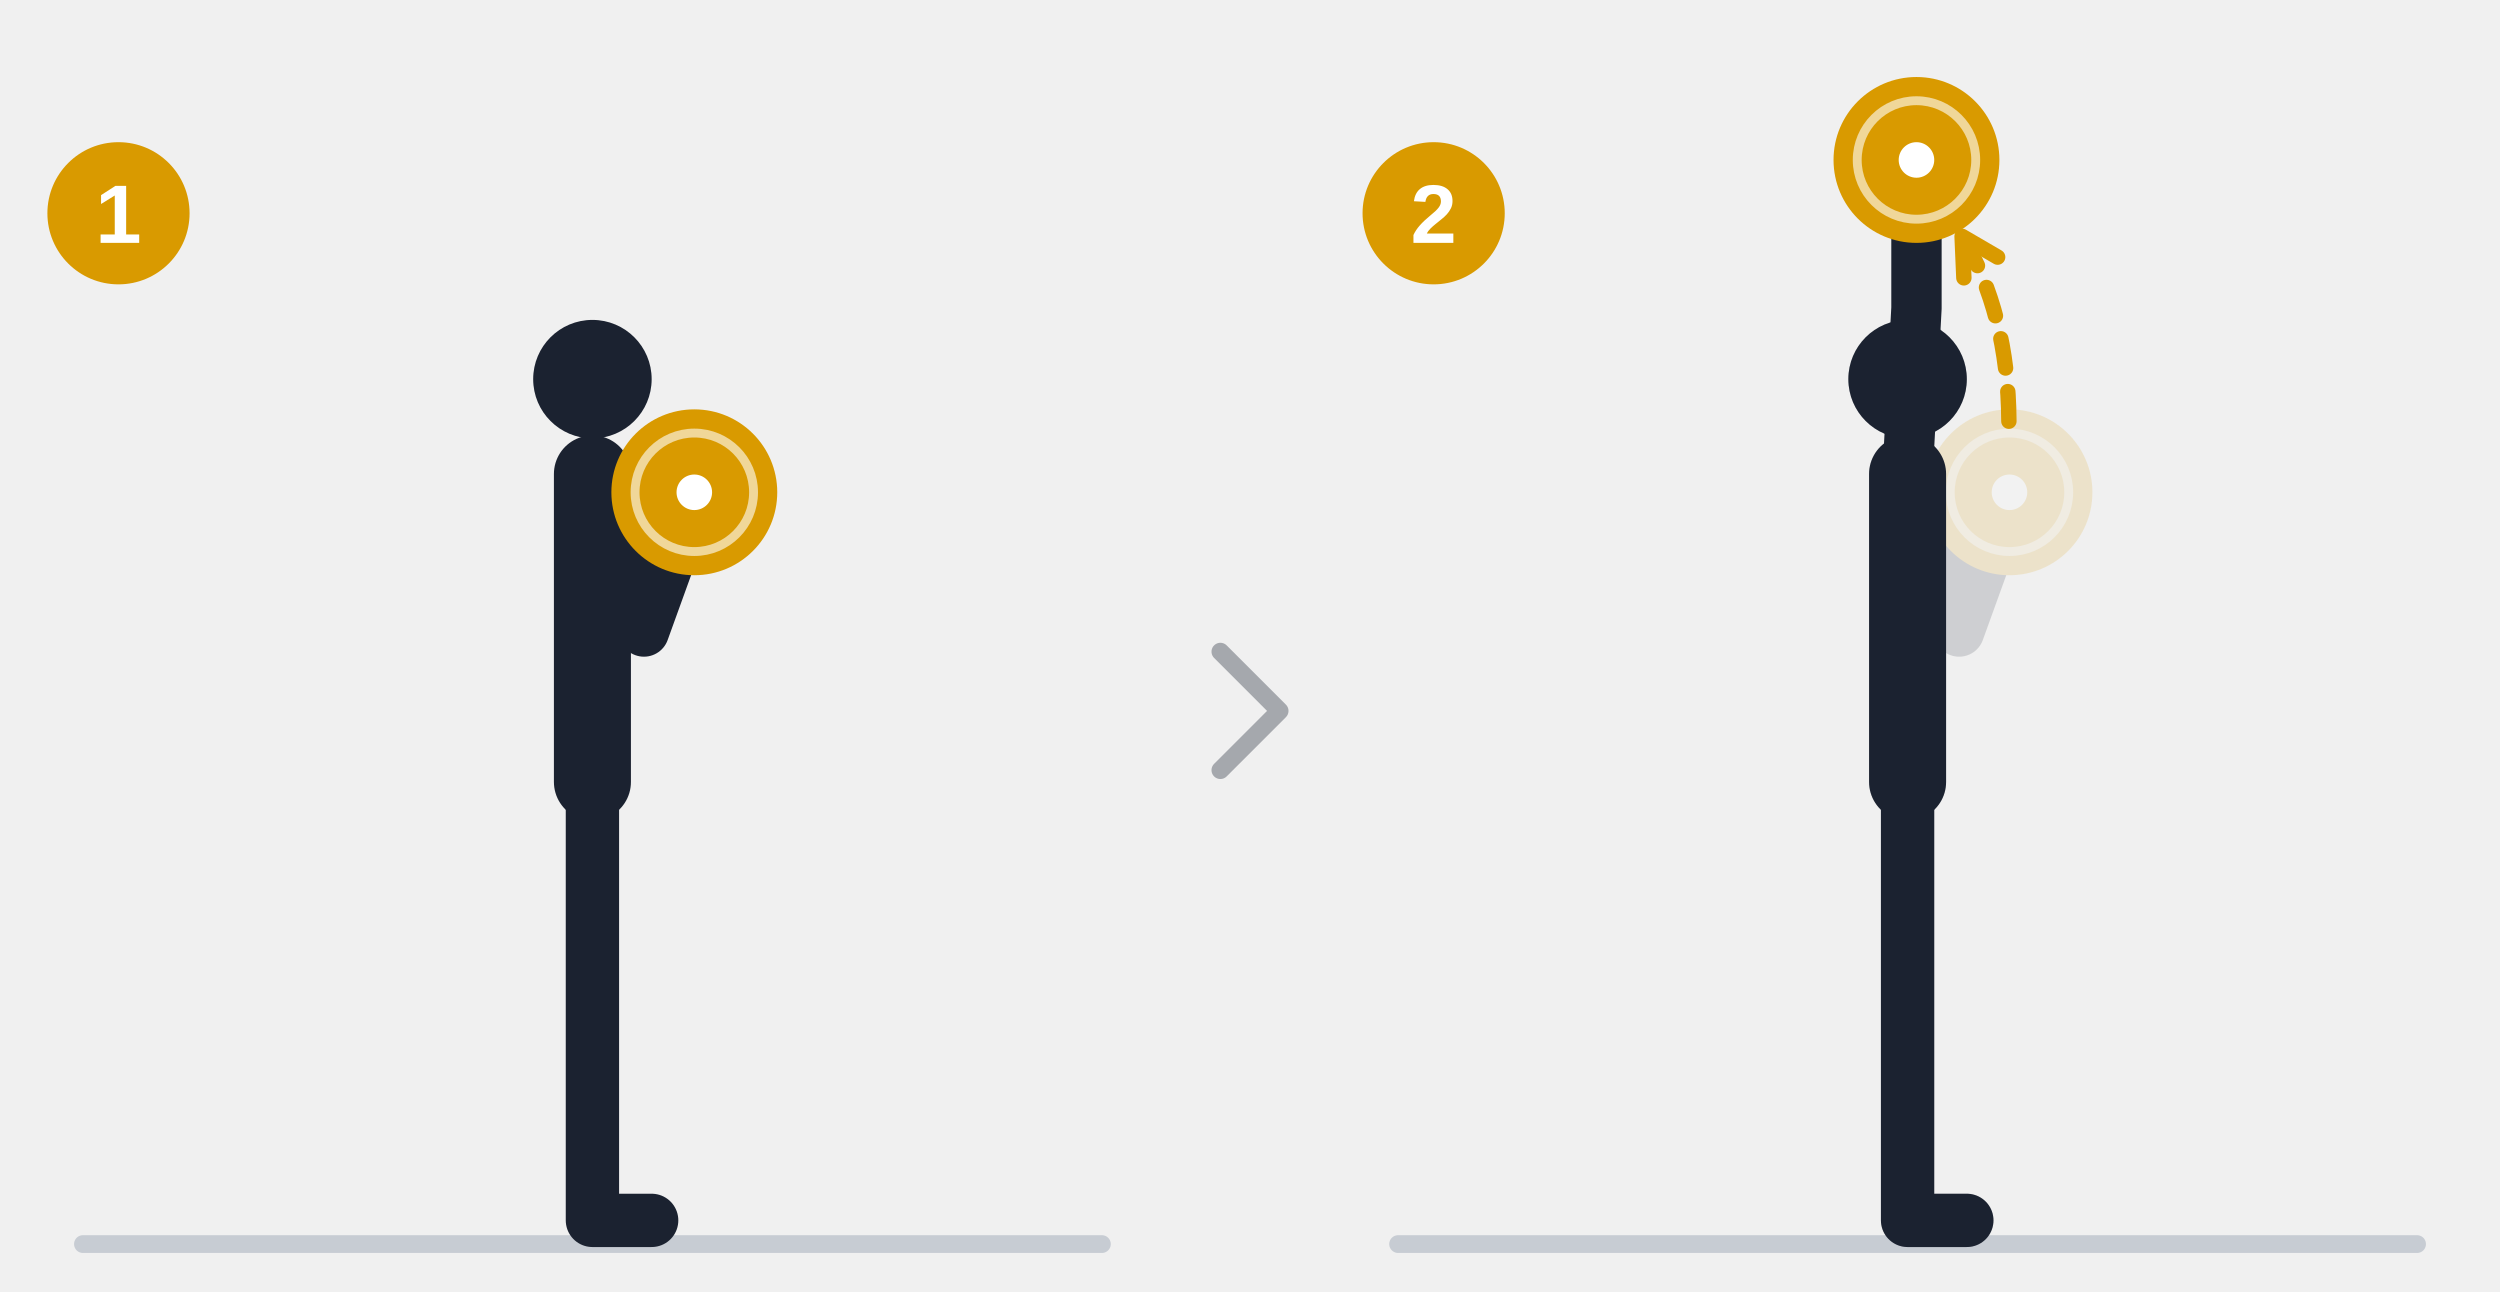
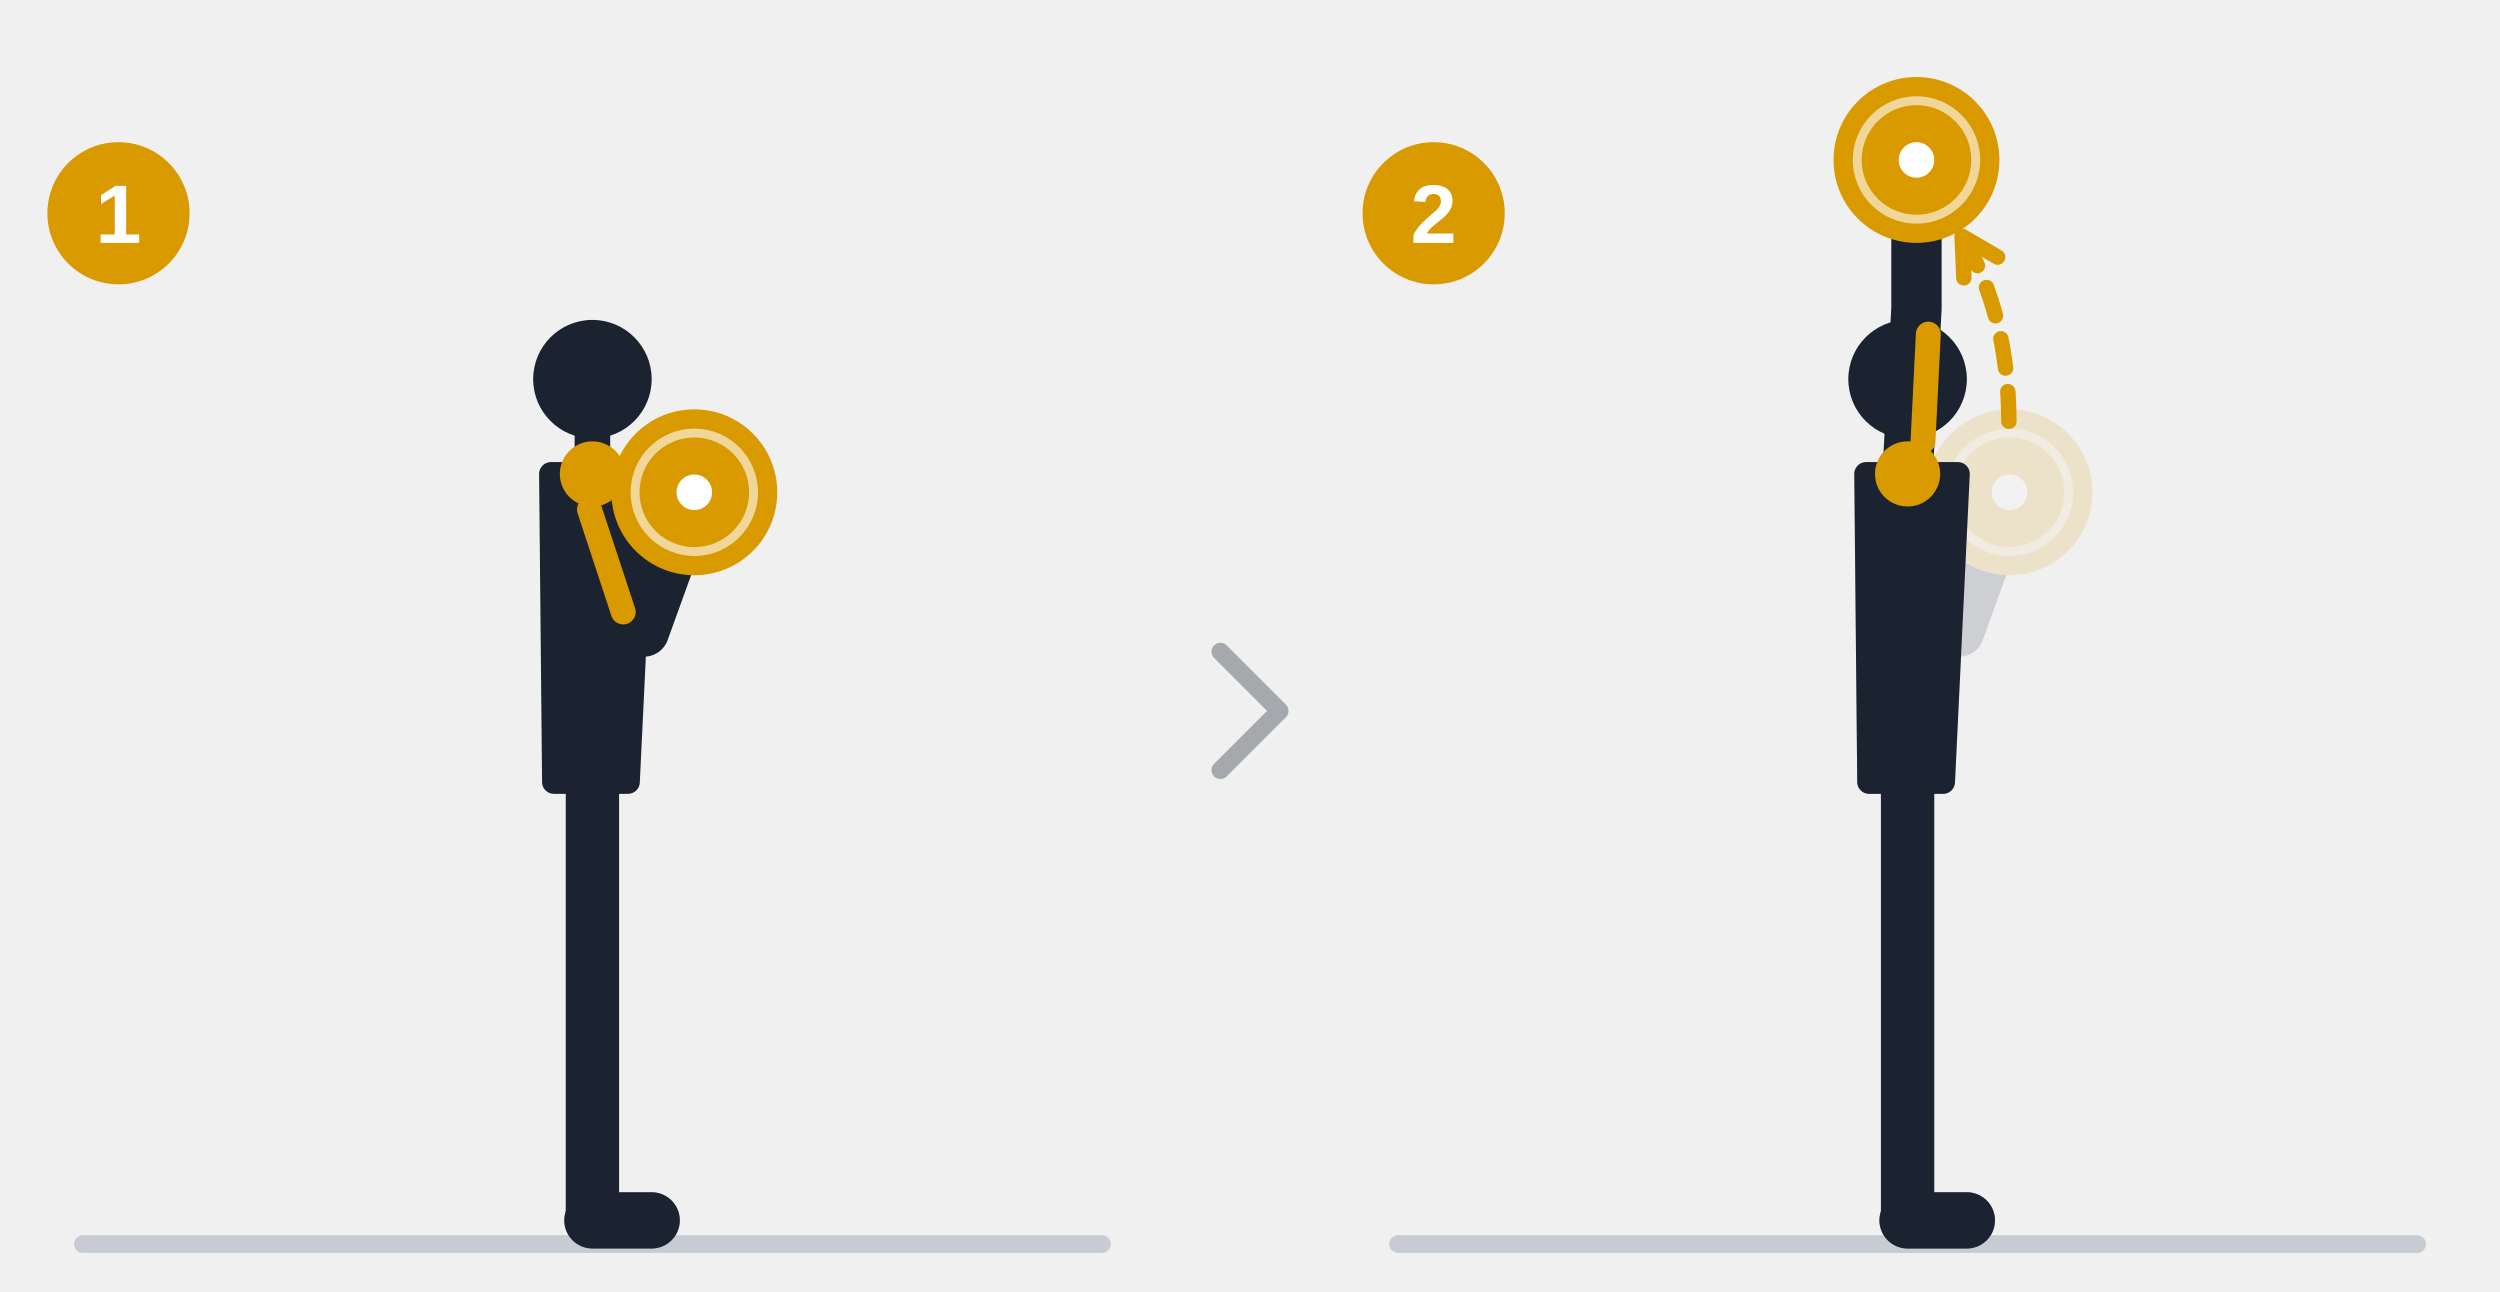
<svg xmlns="http://www.w3.org/2000/svg" viewBox="0 -18 422 218" role="img">
  <g>
    <line x1="14" y1="192" x2="186" y2="192" stroke="#C7CCD3" stroke-width="3" stroke-linecap="round" />
-     <polyline points="100.0,114.0 100.0,152.0 100.0,188.0 110.0,188.0" fill="none" stroke="#9AA2AF" stroke-width="8" stroke-linecap="round" stroke-linejoin="round" />
+     <polyline points="100.0,114.0 100.0,152.0 100.0,188.0" fill="none" stroke="#9AA2AF" stroke-width="8" stroke-linecap="round" stroke-linejoin="round" />
+     <line x1="100.0" y1="188.0" x2="110.0" y2="188.0" stroke="#9AA2AF" stroke-width="9.5" stroke-linecap="round" />
    <polyline points="100.0,62.0 108.7,88.6 117.2,65.1" fill="none" stroke="#9AA2AF" stroke-width="7.5" stroke-linecap="round" stroke-linejoin="round" />
-     <line x1="100.0" y1="114.0" x2="100.0" y2="62.0" stroke="#1B2230" stroke-width="13" stroke-linecap="round" />
+     <circle cx="117.2" cy="65.1" r="4.6" fill="#9AA2AF" />
+     <polygon points="106.0,114.0 108.5,62.0 93.0,62.0 93.5,114.0" fill="#1B2230" stroke="#1B2230" stroke-width="4" stroke-linejoin="round" />
+     <line x1="100.0" y1="62.0" x2="100.0" y2="53.2" stroke="#1B2230" stroke-width="6" stroke-linecap="round" />
    <circle cx="100.0" cy="46.0" r="10" fill="#1B2230" />
-     <polyline points="100.0,114.0 100.0,152.0 100.0,188.0 110.0,188.0" fill="none" stroke="#1B2230" stroke-width="9" stroke-linecap="round" stroke-linejoin="round" />
+     <polyline points="100.0,114.0 100.0,152.0 100.0,188.0" fill="none" stroke="#1B2230" stroke-width="9" stroke-linecap="round" stroke-linejoin="round" />
+     <line x1="100.0" y1="188.0" x2="110.0" y2="188.0" stroke="#1B2230" stroke-width="9.5" stroke-linecap="round" />
    <polyline points="100.0,62.0 108.7,88.6 117.2,65.1" fill="none" stroke="#1B2230" stroke-width="8.5" stroke-linecap="round" stroke-linejoin="round" />
+     <circle cx="117.2" cy="65.1" r="4.6" fill="#1B2230" />
+     <circle cx="100.0" cy="62.0" r="5.5" fill="#D99A00" />
+     <line x1="99.5" y1="68.0" x2="105.2" y2="85.3" stroke="#D99A00" stroke-width="4.2" stroke-linecap="round" />
    <circle cx="117.2" cy="65.1" r="14" fill="#D99A00" />
    <circle cx="117.2" cy="65.1" r="10" fill="none" stroke="#fff" stroke-width="1.5" opacity=".6" />
    <circle cx="117.2" cy="65.1" r="3" fill="#fff" />
    <circle cx="20" cy="18" r="12" fill="#D99A00" />
    <text x="20" y="23" text-anchor="middle" font-family="Arial,sans-serif" font-weight="700" font-size="14" fill="#fff">1</text>
  </g>
  <path d="M206,92 L216,102 L206,112" fill="none" stroke="#1B2230" stroke-width="3" stroke-linecap="round" stroke-linejoin="round" opacity=".35" />
  <g transform="translate(222 0)">
    <line x1="14" y1="192" x2="186" y2="192" stroke="#C7CCD3" stroke-width="3" stroke-linecap="round" />
    <g opacity=".16">
-       <polyline points="100.0,114.0 100.0,152.0 100.0,188.0 110.0,188.0" fill="none" stroke="#9AA2AF" stroke-width="8" stroke-linecap="round" stroke-linejoin="round" />
+       <polyline points="100.0,114.0 100.0,152.0 100.0,188.0" fill="none" stroke="#9AA2AF" stroke-width="8" stroke-linecap="round" stroke-linejoin="round" />
+       <line x1="100.0" y1="188.0" x2="110.0" y2="188.0" stroke="#9AA2AF" stroke-width="9.5" stroke-linecap="round" />
      <polyline points="100.0,62.0 108.7,88.6 117.2,65.1" fill="none" stroke="#9AA2AF" stroke-width="7.5" stroke-linecap="round" stroke-linejoin="round" />
-       <line x1="100.0" y1="114.0" x2="100.0" y2="62.0" stroke="#1B2230" stroke-width="13" stroke-linecap="round" />
+       <circle cx="117.2" cy="65.1" r="4.6" fill="#9AA2AF" />
+       <polygon points="106.0,114.0 108.5,62.0 93.0,62.0 93.5,114.0" fill="#1B2230" stroke="#1B2230" stroke-width="4" stroke-linejoin="round" />
+       <line x1="100.0" y1="62.0" x2="100.0" y2="53.2" stroke="#1B2230" stroke-width="6" stroke-linecap="round" />
      <circle cx="100.0" cy="46.0" r="10" fill="#1B2230" />
-       <polyline points="100.0,114.0 100.0,152.0 100.0,188.0 110.0,188.0" fill="none" stroke="#1B2230" stroke-width="9" stroke-linecap="round" stroke-linejoin="round" />
+       <polyline points="100.0,114.0 100.0,152.0 100.0,188.0" fill="none" stroke="#1B2230" stroke-width="9" stroke-linecap="round" stroke-linejoin="round" />
+       <line x1="100.0" y1="188.0" x2="110.0" y2="188.0" stroke="#1B2230" stroke-width="9.5" stroke-linecap="round" />
      <polyline points="100.0,62.0 108.7,88.6 117.2,65.1" fill="none" stroke="#1B2230" stroke-width="8.5" stroke-linecap="round" stroke-linejoin="round" />
+       <circle cx="117.2" cy="65.1" r="4.6" fill="#1B2230" />
      <circle cx="117.2" cy="65.1" r="14" fill="#D99A00" />
      <circle cx="117.2" cy="65.1" r="10" fill="none" stroke="#fff" stroke-width="1.5" opacity=".6" />
      <circle cx="117.2" cy="65.1" r="3" fill="#fff" />
    </g>
-     <polyline points="100.0,114.0 100.0,152.0 100.0,188.0 110.0,188.0" fill="none" stroke="#9AA2AF" stroke-width="8" stroke-linecap="round" stroke-linejoin="round" />
+     <polyline points="100.0,114.0 100.0,152.0 100.0,188.0" fill="none" stroke="#9AA2AF" stroke-width="8" stroke-linecap="round" stroke-linejoin="round" />
+     <line x1="100.0" y1="188.0" x2="110.0" y2="188.0" stroke="#9AA2AF" stroke-width="9.5" stroke-linecap="round" />
    <polyline points="100.0,62.0 101.5,34.0 101.5,9.0" fill="none" stroke="#9AA2AF" stroke-width="7.5" stroke-linecap="round" stroke-linejoin="round" />
-     <line x1="100.0" y1="114.0" x2="100.0" y2="62.0" stroke="#1B2230" stroke-width="13" stroke-linecap="round" />
+     <circle cx="101.5" cy="9.0" r="4.6" fill="#9AA2AF" />
+     <polygon points="106.0,114.0 108.5,62.0 93.0,62.0 93.5,114.0" fill="#1B2230" stroke="#1B2230" stroke-width="4" stroke-linejoin="round" />
+     <line x1="100.0" y1="62.0" x2="100.0" y2="53.2" stroke="#1B2230" stroke-width="6" stroke-linecap="round" />
    <circle cx="100.0" cy="46.0" r="10" fill="#1B2230" />
-     <polyline points="100.0,114.0 100.0,152.0 100.0,188.0 110.0,188.0" fill="none" stroke="#1B2230" stroke-width="9" stroke-linecap="round" stroke-linejoin="round" />
+     <polyline points="100.0,114.0 100.0,152.0 100.0,188.0" fill="none" stroke="#1B2230" stroke-width="9" stroke-linecap="round" stroke-linejoin="round" />
+     <line x1="100.0" y1="188.0" x2="110.0" y2="188.0" stroke="#1B2230" stroke-width="9.5" stroke-linecap="round" />
    <polyline points="100.0,62.0 101.5,34.0 101.5,9.0" fill="none" stroke="#1B2230" stroke-width="8.5" stroke-linecap="round" stroke-linejoin="round" />
+     <circle cx="101.5" cy="9.0" r="4.6" fill="#1B2230" />
+     <circle cx="100.0" cy="62.0" r="5.5" fill="#D99A00" />
+     <line x1="102.6" y1="56.5" x2="103.5" y2="38.4" stroke="#D99A00" stroke-width="4.2" stroke-linecap="round" />
    <circle cx="101.5" cy="9.0" r="14" fill="#D99A00" />
    <circle cx="101.5" cy="9.0" r="10" fill="none" stroke="#fff" stroke-width="1.5" opacity=".6" />
    <circle cx="101.5" cy="9.0" r="3" fill="#fff" />
    <path d="M117.1,53.1 Q117.0,34.9 109.2,21.9" fill="none" stroke="#D99A00" stroke-width="2.6" stroke-dasharray="5 4" stroke-linecap="round" />
    <path d="M115.2,25.4 L109.2,21.9 L109.5,28.9" fill="none" stroke="#D99A00" stroke-width="2.6" stroke-linecap="round" stroke-linejoin="round" />
    <circle cx="20" cy="18" r="12" fill="#D99A00" />
    <text x="20" y="23" text-anchor="middle" font-family="Arial,sans-serif" font-weight="700" font-size="14" fill="#fff">2</text>
  </g>
</svg>
